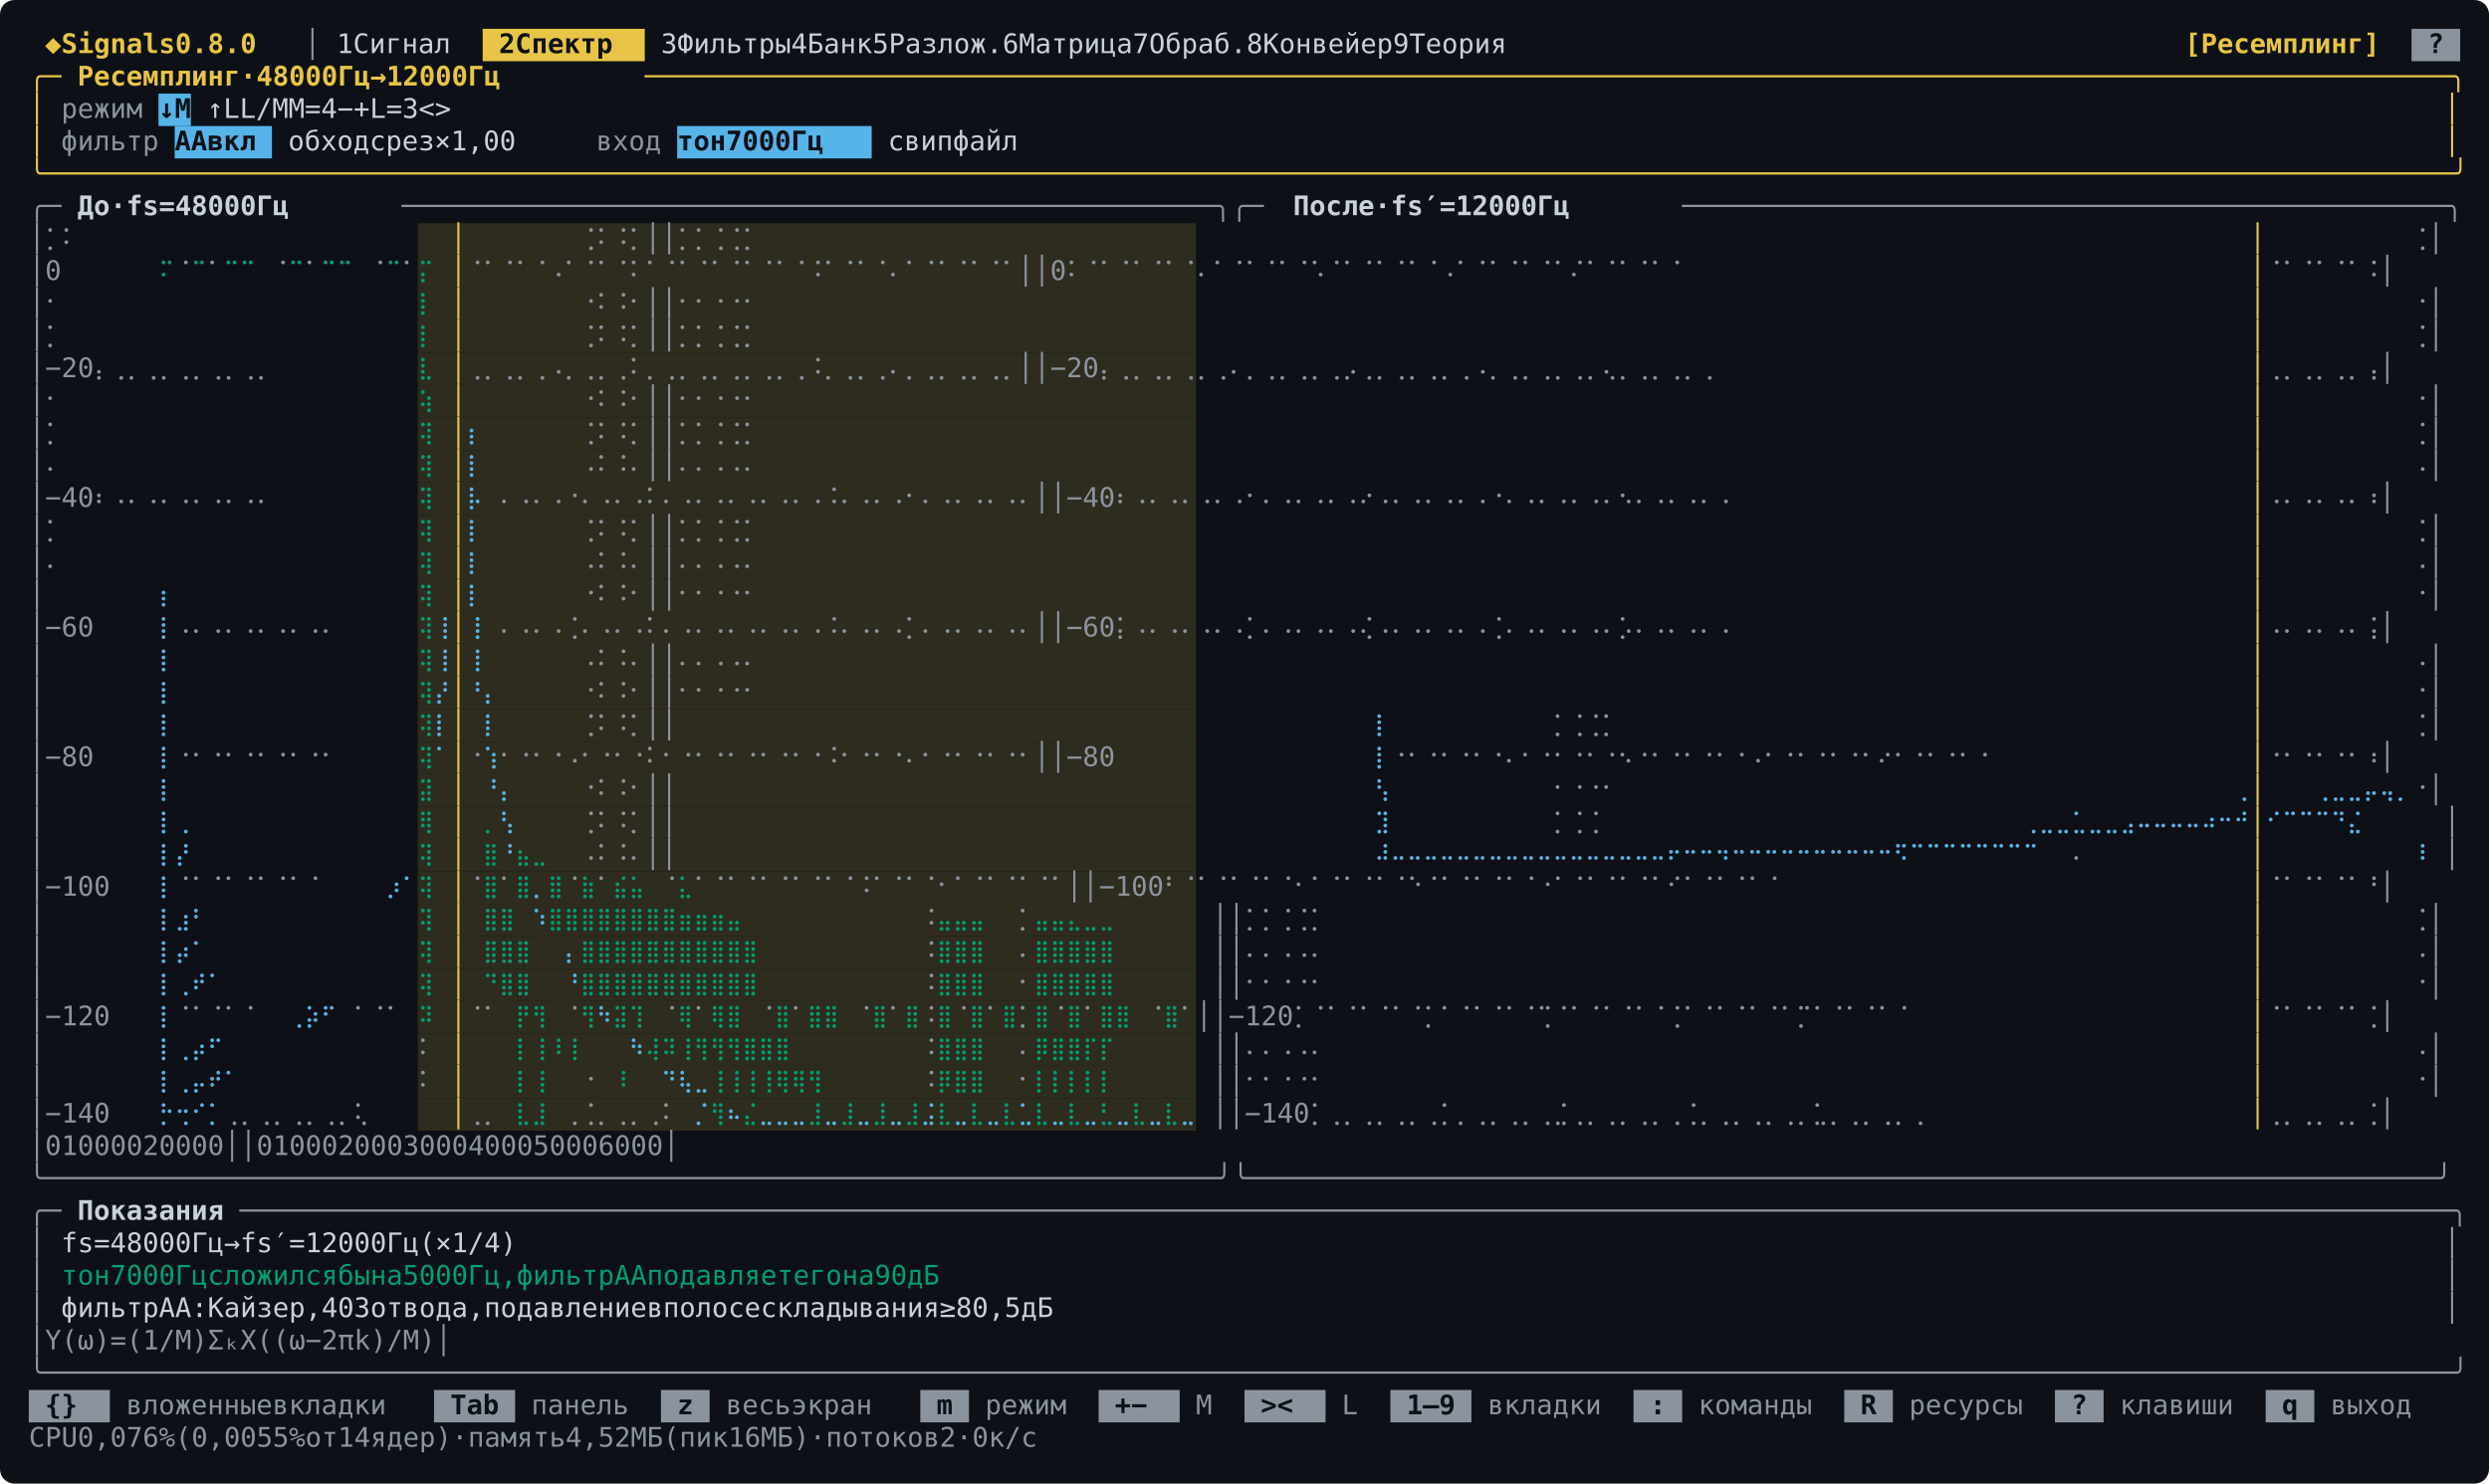
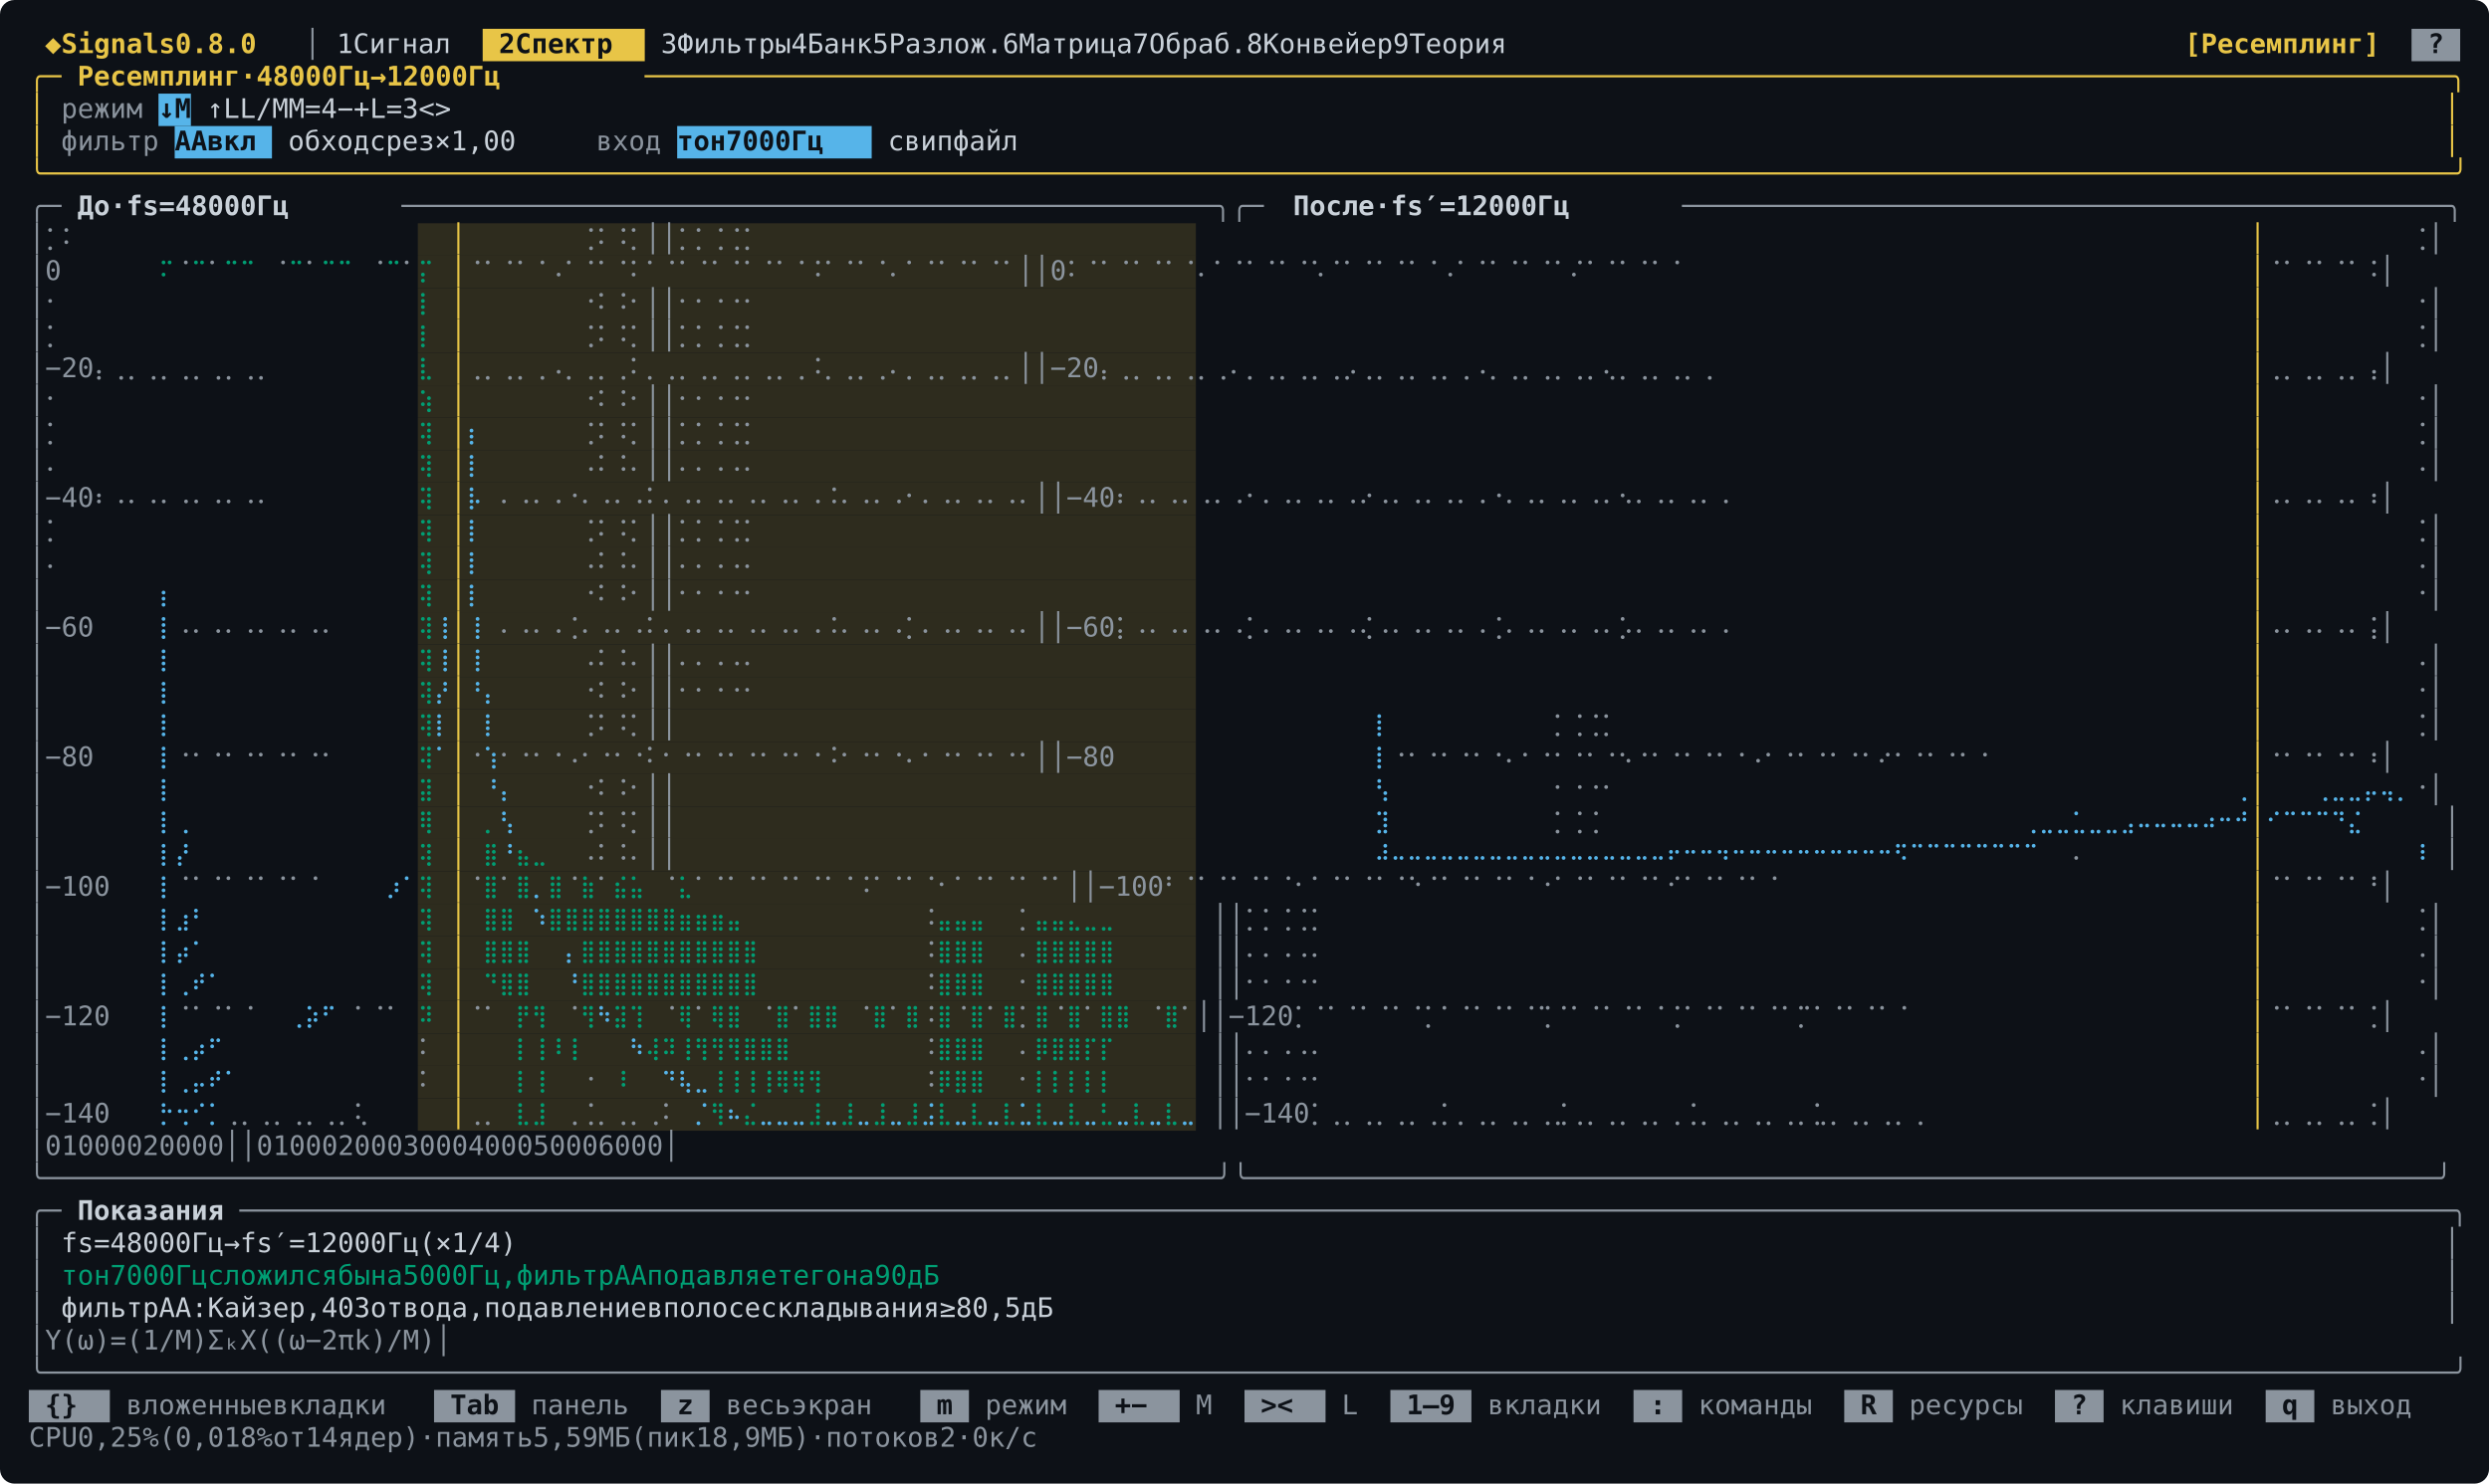
<svg xmlns="http://www.w3.org/2000/svg" width="1382" height="824" viewBox="0 0 1382 824" font-family="ui-monospace, SFMono-Regular, Menlo, Consolas, &quot;DejaVu Sans Mono&quot;, &quot;Liberation Mono&quot;, monospace" font-size="15">
  <rect width="1382" height="824" rx="8" fill="#0d1117" />
  <rect x="268" y="16" width="90" height="18" fill="#e8c547" />
  <rect x="1339" y="16" width="27" height="18" fill="#8b949e" />
  <text x="25 43 52 61 70 79 88 97 115 124 133 142 151" y="29.5" fill="#e8c547" font-weight="bold">◆Signals0.8.0</text>
  <text x="169" y="29.5" fill="#8b949e">│</text>
  <text x="187 205 214 223 232 241 250" y="29.5" fill="#c9d1d9">1Сигнал</text>
  <text x="277 295 304 313 322 331 340" y="29.5" fill="#0d1117" font-weight="bold">2Спектр</text>
  <text x="367 385 394 403 412 421 430 439 466 484 493 502 511 538 556 565 574 583 592 601 610 637 655 664 673 682 691 700 709 736 754 763 772 781 790 799 826 844 853 862 871 880 889 898 907 934 952 961 970 979 988 997" y="29.5" fill="#c9d1d9">3Фильтры4Банк5Разлож.6Матрица7Обраб.8Конвейер9Теория</text>
  <text x="1213 1222 1231 1240 1249 1258 1267 1276 1285 1294 1303 1312" y="29.5" fill="#e8c547" font-weight="bold">[Ресемплинг]</text>
  <text x="1348" y="29.5" fill="#0d1117" font-weight="bold">?</text>
  <text x="16 25" y="47.5" fill="#e8c547">╭─</text>
  <text x="43 52 61 70 79 88 97 106 115 124 142 160 169 187 196 205 223 232 250 268 277 295 304 313 331 340" y="47.5" fill="#e8c547" font-weight="bold">Ресемплинг·48000Гц→12000Гц</text>
  <text x="358 367 376 385 394 403 412 421 430 439 448 457 466 475 484 493 502 511 520 529 538 547 556 565 574 583 592 601 610 619 628 637 646 655 664 673 682 691 700 709 718 727 736 745 754 763 772 781 790 799 808 817 826 835 844 853 862 871 880 889 898 907 916 925 934 943 952 961 970 979 988 997 1006 1015 1024 1033 1042 1051 1060 1069 1078 1087 1096 1105 1114 1123 1132 1141 1150 1159 1168 1177 1186 1195 1204 1213 1222 1231 1240 1249 1258 1267 1276 1285 1294 1303 1312 1321 1330 1339 1348 1357" y="47.5" fill="#e8c547">───────────────────────────────────────────────────────────────────────────────────────────────────────────────╮</text>
  <rect x="88" y="52" width="18" height="18" fill="#56b4e9" />
  <text x="16" y="65.5" fill="#e8c547">│</text>
  <text x="34 43 52 61 70" y="65.5" fill="#8b949e">режим</text>
  <text x="88 97" y="65.5" fill="#0d1117" font-weight="bold">↓M</text>
  <text x="115 124 142 151 160 187 205 223 241 259 286 304 322 340 358" y="65.5" fill="#c9d1d9">↑LL/MM=4−+L=3&lt;&gt;</text>
  <text x="1357" y="65.5" fill="#e8c547">│</text>
  <rect x="97" y="70" width="54" height="18" fill="#56b4e9" />
  <rect x="376" y="70" width="108" height="18" fill="#56b4e9" />
  <text x="16" y="83.5" fill="#e8c547">│</text>
  <text x="34 43 52 61 70 79" y="83.5" fill="#8b949e">фильтр</text>
  <text x="97 106 124 133 142" y="83.5" fill="#0d1117" font-weight="bold">ААвкл</text>
  <text x="160 169 178 187 196 223 232 241 250 268 277 286 295 304" y="83.5" fill="#c9d1d9">обходсрез×1,00</text>
  <text x="331 340 349 358" y="83.5" fill="#8b949e">вход</text>
  <text x="376 385 394 412 430 439 448 466 475" y="83.5" fill="#0d1117" font-weight="bold">тон7000Гц</text>
  <text x="493 502 511 520 538 547 556 565" y="83.5" fill="#c9d1d9">свипфайл</text>
  <text x="1357" y="83.5" fill="#e8c547">│</text>
  <text x="16 25 34 43 52 61 70 79 88 97 106 115 124 133 142 151 160 169 178 187 196 205 214 223 232 241 250 259 268 277 286 295 304 313 322 331 340 349 358 367 376 385 394 403 412 421 430 439 448 457 466 475 484 493 502 511 520 529 538 547 556 565 574 583 592 601 610 619 628 637 646 655 664 673 682 691 700 709 718 727 736 745 754 763 772 781 790 799 808 817 826 835 844 853 862 871 880 889 898 907 916 925 934 943 952 961 970 979 988 997 1006 1015 1024 1033 1042 1051 1060 1069 1078 1087 1096 1105 1114 1123 1132 1141 1150 1159 1168 1177 1186 1195 1204 1213 1222 1231 1240 1249 1258 1267 1276 1285 1294 1303 1312 1321 1330 1339 1348 1357" y="101.5" fill="#e8c547">╰────────────────────────────────────────────────────────────────────────────────────────────────────────────────────────────────────────────────────╯</text>
  <text x="16 25" y="119.5" fill="#8b949e">╭─</text>
  <text x="43 52 70 88 97 115 133 142 160 169 178 196 205" y="119.5" fill="#c9d1d9" font-weight="bold">До·fs=48000Гц</text>
  <text x="223 232 241 250 259 268 277 286 295 304 313 322 331 340 349 358 367 376 385 394 403 412 421 430 439 448 457 466 475 484 493 502 511 520 529 538 547 556 565 574 583 592 601 610 619 628 637 646 655 664 673 691 700" y="119.5" fill="#8b949e">──────────────────────────────────────────────────╮╭─</text>
  <text x="718 727 736 745 754 772 790 799 808 826 844 853 871 880 889 907 916" y="119.5" fill="#c9d1d9" font-weight="bold">После·fs′=12000Гц</text>
  <text x="934 943 952 961 970 979 988 997 1006 1015 1024 1033 1042 1051 1060 1069 1078 1087 1096 1105 1114 1123 1132 1141 1150 1159 1168 1177 1186 1195 1204 1213 1222 1231 1240 1249 1258 1267 1276 1285 1294 1303 1312 1321 1330 1339 1348 1357" y="119.5" fill="#8b949e">───────────────────────────────────────────────╮</text>
  <rect x="232" y="124" width="432" height="18" fill="#2e2c1e" />
  <text x="16 88 232" y="137.5" fill="#8b949e">│⡁⠅</text>
  <text x="250" y="137.5" fill="#e8c547">│</text>
  <text x="322 376 511 565 673 691 763 862 952 1051 1150" y="137.5" fill="#8b949e">⢈⠅⠨⡁││⡁⡁⢈⢈⡁</text>
  <text x="1249" y="137.5" fill="#e8c547">│</text>
  <text x="1339 1357" y="137.5" fill="#8b949e">⢈│</text>
  <rect x="232" y="142" width="432" height="18" fill="#2e2c1e" />
  <text x="16 70" y="155.5" fill="#8b949e">│0</text>
  <text x="88" y="155.5" fill="#009e73">⠍</text>
  <text x="97" y="155.5" fill="#8b949e">⠈</text>
  <text x="106" y="155.5" fill="#009e73">⠉</text>
  <text x="115" y="155.5" fill="#8b949e">⠁</text>
  <text x="124 142" y="155.5" fill="#009e73">⠉⠉</text>
  <text x="151" y="155.5" fill="#8b949e">⠈</text>
  <text x="160" y="155.5" fill="#009e73">⠉</text>
  <text x="169" y="155.5" fill="#8b949e">⠁</text>
  <text x="178 196" y="155.5" fill="#009e73">⠉⠉</text>
  <text x="205" y="155.5" fill="#8b949e">⠈</text>
  <text x="214" y="155.5" fill="#009e73">⠉</text>
  <text x="223" y="155.5" fill="#8b949e">⠁</text>
  <text x="232" y="155.5" fill="#009e73">⡍</text>
  <text x="250" y="155.5" fill="#e8c547">│</text>
  <text x="259 277 286 304 313 322 331 340 358 367 376 385 394 412 421 439 448 466 475 493 502 511 520 529 547 556 565 574 583 601 610 628 637 655 673 691 745 763 772 790 799 817 826 844 853 862 871 880 898 907 925 934 952 961 979 988 1006 1015 1033 1042 1051 1060 1069 1087 1096 1114 1123 1141 1150 1168 1177 1195 1204 1222 1231" y="155.5" fill="#8b949e">⠈⠁⠈⠁⠈⠠⠁⠈⠁⠈⠅⠁⠈⠁⠈⠁⠈⠁⠈⠁⠈⠨⠁⠈⠁⠈⠄⠁⠈⠁⠈⠁⠈⠁││0⠅⠈⠁⠈⠁⠈⠁⠈⠄⠁⠈⠁⠈⠁⠈⠡⠈⠁⠈⠁⠈⠁⠈⠠⠁⠈⠁⠈⠁⠈⠁⠌⠁⠈⠁⠈⠁⠈</text>
  <text x="1249" y="155.5" fill="#e8c547">│</text>
  <text x="1258 1276 1285 1303 1312 1330 1339 1357" y="155.5" fill="#8b949e">⠈⠁⠈⠁⠈⠁⠨│</text>
  <rect x="232" y="160" width="432" height="18" fill="#2e2c1e" />
  <text x="16 88" y="173.5" fill="#8b949e">│⠂</text>
  <text x="232" y="173.5" fill="#009e73">⡇</text>
  <text x="250" y="173.5" fill="#e8c547">│</text>
  <text x="322 376 511 565 673 691 763 862 952 1051 1150" y="173.5" fill="#8b949e">⠐⠅⠨⠂││⠂⠂⠐⠐⠂</text>
  <text x="1249" y="173.5" fill="#e8c547">│</text>
  <text x="1339 1357" y="173.5" fill="#8b949e">⠐│</text>
  <rect x="232" y="178" width="432" height="18" fill="#2e2c1e" />
  <text x="16 88" y="191.5" fill="#8b949e">│⡁</text>
  <text x="232" y="191.5" fill="#009e73">⡇</text>
  <text x="250" y="191.5" fill="#e8c547">│</text>
  <text x="322 376 511 565 673 691 763 862 952 1051 1150" y="191.5" fill="#8b949e">⢈⠅⠨⡁││⡁⡁⢈⢈⡁</text>
  <text x="1249" y="191.5" fill="#e8c547">│</text>
  <text x="1339 1357" y="191.5" fill="#8b949e">⢈│</text>
  <rect x="232" y="196" width="432" height="18" fill="#2e2c1e" />
  <text x="16 52 61 70 88 97 115 124 142 151 169 178 196 205 223" y="209.5" fill="#8b949e">│−20⡄⢀⡀⢀⡀⢀⡀⢀⡀⢀⡀</text>
  <text x="232" y="209.5" fill="#009e73">⣇</text>
  <text x="250" y="209.5" fill="#e8c547">│</text>
  <text x="259 277 286 304 313 322 331 340 358 367 376 385 394 412 421 439 448 466 475 493 502 511 520 529 547 556 565 574 583 601 610 628 637 655 673 691 727 736 745 763 772 790 799 817 826 844 853 862 871 880 898 907 925 934 952 961 979 988 1006 1015 1033 1042 1051 1060 1069 1087 1096 1114 1123 1141 1150 1168 1177 1195 1204 1222 1231" y="209.5" fill="#8b949e">⢀⡀⢀⡀⢀⠠⡀⢀⡀⢀⠅⡀⢀⡀⢀⡀⢀⡀⢀⡀⢀⠨⡀⢀⡀⢀⠄⡀⢀⡀⢀⡀⢀⡀││−20⡄⢀⡀⢀⡀⢀⡀⢀⠄⡀⢀⡀⢀⡀⢀⡠⢀⡀⢀⡀⢀⡀⢀⠠⡀⢀⡀⢀⡀⢀⡀⢄⡀⢀⡀⢀⡀⢀</text>
  <text x="1249" y="209.5" fill="#e8c547">│</text>
  <text x="1258 1276 1285 1303 1312 1330 1339 1357" y="209.5" fill="#8b949e">⢀⡀⢀⡀⢀⡀⢠│</text>
  <rect x="232" y="214" width="432" height="18" fill="#2e2c1e" />
  <text x="16 88" y="227.5" fill="#8b949e">│⠂</text>
  <text x="232" y="227.5" fill="#009e73">⢵</text>
  <text x="250" y="227.5" fill="#e8c547">│</text>
  <text x="322 376 511 565 673 691 763 862 952 1051 1150" y="227.5" fill="#8b949e">⠐⠅⠨⠂││⠂⠂⠐⠐⠂</text>
  <text x="1249" y="227.5" fill="#e8c547">│</text>
  <text x="1339 1357" y="227.5" fill="#8b949e">⠐│</text>
  <rect x="232" y="232" width="432" height="18" fill="#2e2c1e" />
  <text x="16 88" y="245.5" fill="#8b949e">│⡁</text>
  <text x="232" y="245.5" fill="#009e73">⢽</text>
  <text x="250" y="245.5" fill="#e8c547">│</text>
  <text x="259" y="245.5" fill="#56b4e9">⡆</text>
  <text x="322 376 511 565 673 691 763 862 952 1051 1150" y="245.5" fill="#8b949e">⢈⠅⠨⡁││⡁⡁⢈⢈⡁</text>
  <text x="1249" y="245.5" fill="#e8c547">│</text>
  <text x="1339 1357" y="245.5" fill="#8b949e">⢈│</text>
  <rect x="232" y="250" width="432" height="18" fill="#2e2c1e" />
  <text x="16 88" y="263.5" fill="#8b949e">│⠄</text>
  <text x="232" y="263.5" fill="#009e73">⢽</text>
  <text x="250" y="263.5" fill="#e8c547">│</text>
  <text x="259" y="263.5" fill="#56b4e9">⡇</text>
  <text x="322 376 511 565 673 691 763 862 952 1051 1150" y="263.5" fill="#8b949e">⠠⠅⠨⠄││⠄⠄⠠⠠⠄</text>
  <text x="1249" y="263.5" fill="#e8c547">│</text>
  <text x="1339 1357" y="263.5" fill="#8b949e">⠠│</text>
  <rect x="232" y="268" width="432" height="18" fill="#2e2c1e" />
  <text x="16 52 61 70 88 97 115 124 142 151 169 178 196 205 223" y="281.5" fill="#8b949e">│−40⠆⠠⠄⠠⠄⠠⠄⠠⠄⠠⠄</text>
  <text x="232" y="281.5" fill="#009e73">⢽</text>
  <text x="250" y="281.5" fill="#e8c547">│</text>
  <text x="259" y="281.5" fill="#56b4e9">⡧</text>
  <text x="277 286 304 313 322 331 340 358 367 376 385 394 412 421 439 448 466 475 493 502 511 520 529 547 556 565 574 583 601 610 628 637 655 673 691 727 736 745 763 772 790 799 817 826 844 853 862 871 880 898 907 925 934 952 961 979 988 1006 1015 1033 1042 1051 1060 1069 1087 1096 1114 1123 1141 1150 1168 1177 1195 1204 1222 1231" y="281.5" fill="#8b949e">⠄⠠⠄⠠⠐⠄⠠⠄⠠⠅⠄⠠⠄⠠⠄⠠⠄⠠⠄⠠⠨⠄⠠⠄⠠⠂⠄⠠⠄⠠⠄⠠⠄││−40⠆⠠⠄⠠⠄⠠⠄⠠⠂⠄⠠⠄⠠⠄⠠⠔⠠⠄⠠⠄⠠⠄⠠⠐⠄⠠⠄⠠⠄⠠⠄⠢⠄⠠⠄⠠⠄⠠</text>
  <text x="1249" y="281.5" fill="#e8c547">│</text>
  <text x="1258 1276 1285 1303 1312 1330 1339 1357" y="281.5" fill="#8b949e">⠠⠄⠠⠄⠠⠄⠰│</text>
  <rect x="232" y="286" width="432" height="18" fill="#2e2c1e" />
  <text x="16 88" y="299.5" fill="#8b949e">│⡁</text>
  <text x="232" y="299.5" fill="#009e73">⢽</text>
  <text x="250" y="299.5" fill="#e8c547">│</text>
  <text x="259" y="299.5" fill="#56b4e9">⡇</text>
  <text x="322 376 511 565 673 691 763 862 952 1051 1150" y="299.5" fill="#8b949e">⢈⠅⠨⡁││⡁⡁⢈⢈⡁</text>
  <text x="1249" y="299.5" fill="#e8c547">│</text>
  <text x="1339 1357" y="299.5" fill="#8b949e">⢈│</text>
  <rect x="232" y="304" width="432" height="18" fill="#2e2c1e" />
  <text x="16 88" y="317.5" fill="#8b949e">│⠄</text>
  <text x="232" y="317.5" fill="#009e73">⢽</text>
  <text x="250" y="317.5" fill="#e8c547">│</text>
  <text x="259" y="317.5" fill="#56b4e9">⡇</text>
  <text x="322 376 511 565 673 691 763 862 952 1051 1150" y="317.5" fill="#8b949e">⠠⠅⠨⠄││⠄⠄⠠⠠⠄</text>
  <text x="1249" y="317.5" fill="#e8c547">│</text>
  <text x="1339 1357" y="317.5" fill="#8b949e">⠠│</text>
  <rect x="232" y="322" width="432" height="18" fill="#2e2c1e" />
  <text x="16" y="335.5" fill="#8b949e">│</text>
  <text x="88" y="335.5" fill="#56b4e9">⡆</text>
  <text x="232" y="335.5" fill="#009e73">⢽</text>
  <text x="250" y="335.5" fill="#e8c547">│</text>
  <text x="259" y="335.5" fill="#56b4e9">⡇</text>
  <text x="322 376 511 565 673 691 763 862 952 1051 1150" y="335.5" fill="#8b949e">⠐⠅⠨⠂││⠂⠂⠐⠐⠂</text>
  <text x="1249" y="335.5" fill="#e8c547">│</text>
  <text x="1339 1357" y="335.5" fill="#8b949e">⠐│</text>
  <rect x="232" y="340" width="432" height="18" fill="#2e2c1e" />
  <text x="16 52 61 70" y="353.5" fill="#8b949e">│−60</text>
  <text x="88" y="353.5" fill="#56b4e9">⡇</text>
  <text x="97 115 124 142 151 169 178 196 205 223" y="353.5" fill="#8b949e">⠠⠄⠠⠄⠠⠄⠠⠄⠠⠄</text>
  <text x="232" y="353.5" fill="#009e73">⢽</text>
  <text x="241" y="353.5" fill="#56b4e9">⢸</text>
  <text x="250" y="353.5" fill="#e8c547">│</text>
  <text x="259" y="353.5" fill="#56b4e9">⢸</text>
  <text x="277 286 304 313 322 331 340 358 367 376 385 394 412 421 439 448 466 475 493 502 511 520 529 547 556 565 574 583 601 610 628 637 655 673 691 727 736 745 763 772 790 799 817 826 844 853 862 871 880 898 907 925 934 952 961 979 988 1006 1015 1033 1042 1051 1060 1069 1087 1096 1114 1123 1141 1150 1168 1177 1195 1204 1222 1231" y="353.5" fill="#8b949e">⠄⠠⠄⠠⢈⠄⠠⠄⠠⠅⠄⠠⠄⠠⠄⠠⠄⠠⠄⠠⠨⠄⠠⠄⠠⡁⠄⠠⠄⠠⠄⠠⠄││−60⡅⠠⠄⠠⠄⠠⠄⠠⡁⠄⠠⠄⠠⠄⠠⢌⠠⠄⠠⠄⠠⠄⠠⢈⠄⠠⠄⠠⠄⠠⠄⡡⠄⠠⠄⠠⠄⠠</text>
  <text x="1249" y="353.5" fill="#e8c547">│</text>
  <text x="1258 1276 1285 1303 1312 1330 1339 1357" y="353.5" fill="#8b949e">⠠⠄⠠⠄⠠⠄⢨│</text>
  <rect x="232" y="358" width="432" height="18" fill="#2e2c1e" />
  <text x="16" y="371.5" fill="#8b949e">│</text>
  <text x="88" y="371.5" fill="#56b4e9">⡇</text>
  <text x="232" y="371.5" fill="#009e73">⢽</text>
  <text x="241" y="371.5" fill="#56b4e9">⢸</text>
  <text x="250" y="371.5" fill="#e8c547">│</text>
  <text x="259" y="371.5" fill="#56b4e9">⢸</text>
  <text x="322 376 511 565 673 691 763 862 952 1051 1150" y="371.5" fill="#8b949e">⠠⠅⠨⠄││⠄⠄⠠⠠⠄</text>
  <text x="1249" y="371.5" fill="#e8c547">│</text>
  <text x="1339 1357" y="371.5" fill="#8b949e">⠠│</text>
  <rect x="232" y="376" width="432" height="18" fill="#2e2c1e" />
  <text x="16" y="389.5" fill="#8b949e">│</text>
  <text x="88" y="389.5" fill="#56b4e9">⡇</text>
  <text x="232" y="389.5" fill="#009e73">⢽</text>
  <text x="241" y="389.5" fill="#56b4e9">⡜</text>
  <text x="250" y="389.5" fill="#e8c547">│</text>
  <text x="259 268" y="389.5" fill="#56b4e9">⠘⡄</text>
  <text x="322 376 511 565 673 691 763 862 952 1051 1150" y="389.5" fill="#8b949e">⠐⠅⠨⠂││⠂⠂⠐⠐⠂</text>
  <text x="1249" y="389.5" fill="#e8c547">│</text>
  <text x="1339 1357" y="389.5" fill="#8b949e">⠐│</text>
  <rect x="232" y="394" width="432" height="18" fill="#2e2c1e" />
  <text x="16" y="407.5" fill="#8b949e">│</text>
  <text x="88" y="407.5" fill="#56b4e9">⡇</text>
  <text x="232" y="407.5" fill="#009e73">⢽</text>
  <text x="241" y="407.5" fill="#56b4e9">⡇</text>
  <text x="250" y="407.5" fill="#e8c547">│</text>
  <text x="268" y="407.5" fill="#56b4e9">⡇</text>
  <text x="322 376 511 565 673 691" y="407.5" fill="#8b949e">⢈⠅⠨⡁││</text>
  <text x="763" y="407.5" fill="#56b4e9">⡇</text>
  <text x="862 952 1051 1150" y="407.5" fill="#8b949e">⡁⢈⢈⡁</text>
  <text x="1249" y="407.5" fill="#e8c547">│</text>
  <text x="1339 1357" y="407.5" fill="#8b949e">⢈│</text>
  <rect x="232" y="412" width="432" height="18" fill="#2e2c1e" />
  <text x="16 52 61 70" y="425.5" fill="#8b949e">│−80</text>
  <text x="88" y="425.5" fill="#56b4e9">⡇</text>
  <text x="97 115 124 142 151 169 178 196 205 223" y="425.5" fill="#8b949e">⠐⠂⠐⠂⠐⠂⠐⠂⠐⠂</text>
  <text x="232" y="425.5" fill="#009e73">⢽</text>
  <text x="241" y="425.5" fill="#56b4e9">⠁</text>
  <text x="250" y="425.5" fill="#e8c547">│</text>
  <text x="259" y="425.5" fill="#8b949e">⠐</text>
  <text x="268" y="425.5" fill="#56b4e9">⢱</text>
  <text x="277 286 304 313 322 331 340 358 367 376 385 394 412 421 439 448 466 475 493 502 511 520 529 547 556 565 574 583 601 610 628 637 655 673 691 727 736 745" y="425.5" fill="#8b949e">⠂⠐⠂⠐⠠⠂⠐⠂⠐⠅⠂⠐⠂⠐⠂⠐⠂⠐⠂⠐⠨⠂⠐⠂⠐⠄⠂⠐⠂⠐⠂⠐⠂││−80</text>
  <text x="763" y="425.5" fill="#56b4e9">⡇</text>
  <text x="772 790 799 817 826 844 853 862 871 880 898 907 925 934 952 961 979 988 1006 1015 1033 1042 1051 1060 1069 1087 1096 1114 1123 1141 1150 1168 1177 1195 1204 1222 1231" y="425.5" fill="#8b949e">⠐⠂⠐⠂⠐⠂⠐⠄⠂⠐⠂⠐⠂⠐⠢⠐⠂⠐⠂⠐⠂⠐⠠⠂⠐⠂⠐⠂⠐⠂⠔⠂⠐⠂⠐⠂⠐</text>
  <text x="1249" y="425.5" fill="#e8c547">│</text>
  <text x="1258 1276 1285 1303 1312 1330 1339 1357" y="425.5" fill="#8b949e">⠐⠂⠐⠂⠐⠂⠰│</text>
  <rect x="232" y="430" width="432" height="18" fill="#2e2c1e" />
  <text x="16" y="443.5" fill="#8b949e">│</text>
  <text x="88" y="443.5" fill="#56b4e9">⡇</text>
  <text x="232" y="443.5" fill="#009e73">⣽</text>
  <text x="250" y="443.5" fill="#e8c547">│</text>
  <text x="268 277" y="443.5" fill="#56b4e9">⠘⡄</text>
  <text x="322 376 511 565 673 691" y="443.5" fill="#8b949e">⠐⠅⠨⠂││</text>
  <text x="763" y="443.5" fill="#56b4e9">⢣</text>
  <text x="862 952 1051 1150" y="443.5" fill="#8b949e">⠂⠐⠐⠂</text>
  <text x="1240" y="443.5" fill="#56b4e9">⢀</text>
  <text x="1249" y="443.5" fill="#e8c547">│</text>
  <text x="1285 1294 1303 1312 1321 1330" y="443.5" fill="#56b4e9">⢀⣀⣀⡤⢤⡀</text>
  <text x="1339 1357" y="443.5" fill="#8b949e">⠐│</text>
  <rect x="232" y="448" width="432" height="18" fill="#2e2c1e" />
  <text x="16" y="461.5" fill="#8b949e">│</text>
  <text x="88 223" y="461.5" fill="#56b4e9">⡇⢀</text>
  <text x="232" y="461.5" fill="#009e73">⢿</text>
  <text x="250" y="461.5" fill="#e8c547">│</text>
  <text x="268" y="461.5" fill="#009e73">⡀</text>
  <text x="277" y="461.5" fill="#56b4e9">⢣</text>
  <text x="322 376 511 565 673 691" y="461.5" fill="#8b949e">⢈⠅⠨⡁││</text>
  <text x="763" y="461.5" fill="#56b4e9">⣹</text>
  <text x="862 952 1051" y="461.5" fill="#8b949e">⡁⢈⢈</text>
  <text x="1123 1132 1141 1150 1159 1168 1177 1186 1195 1204 1213 1222 1231 1240" y="461.5" fill="#56b4e9">⢀⣀⣀⣁⣀⣀⣠⠤⠤⠤⠤⠴⠒⠚</text>
  <text x="1249" y="461.5" fill="#e8c547">│</text>
  <text x="1258 1267 1276 1285 1330 1339" y="461.5" fill="#56b4e9">⠊⠉⠉⠉⠙⣌</text>
  <text x="1357" y="461.5" fill="#8b949e">│</text>
  <rect x="232" y="466" width="432" height="18" fill="#2e2c1e" />
  <text x="16" y="479.5" fill="#8b949e">│</text>
  <text x="88 223" y="479.5" fill="#56b4e9">⡇⡜</text>
  <text x="232" y="479.5" fill="#009e73">⢽</text>
  <text x="250" y="479.5" fill="#e8c547">│</text>
  <text x="268" y="479.5" fill="#009e73">⣿</text>
  <text x="277" y="479.5" fill="#56b4e9">⠘</text>
  <text x="286 304" y="479.5" fill="#009e73">⣦⣀</text>
  <text x="322 376 511 565 673 691" y="479.5" fill="#8b949e">⠠⠅⠨⠄││</text>
  <text x="763 772 781 790 799 808 817 826 835 844 853 862 871 880 889 898 907 916 925 934 943 952 961 970 979 988 997 1006 1015 1024 1033 1042 1051 1060 1069 1078 1087 1096 1105 1114 1123" y="479.5" fill="#56b4e9">⠼⠤⠤⠤⠤⠤⠤⠤⠤⠤⠤⠤⠤⠤⠤⠤⠤⠤⠖⠒⠒⠲⠒⠒⠒⠒⠒⠒⠒⠒⠒⠒⠫⠉⠉⠉⠉⠉⠉⠉⠉</text>
  <text x="1150" y="479.5" fill="#8b949e">⠄</text>
  <text x="1249" y="479.5" fill="#e8c547">│</text>
  <text x="1339" y="479.5" fill="#56b4e9">⠸</text>
  <text x="1357" y="479.5" fill="#8b949e">│</text>
  <rect x="232" y="484" width="432" height="18" fill="#2e2c1e" />
  <text x="16 43 52 61 70" y="497.5" fill="#8b949e">│−100</text>
  <text x="88" y="497.5" fill="#56b4e9">⡇</text>
  <text x="97 115 124 142 151 169 178 196 205" y="497.5" fill="#8b949e">⠈⠁⠈⠁⠈⠁⠈⠁⠈</text>
  <text x="214 223" y="497.5" fill="#56b4e9">⡰⠁</text>
  <text x="232" y="497.5" fill="#009e73">⢽</text>
  <text x="250" y="497.5" fill="#e8c547">│</text>
  <text x="259" y="497.5" fill="#8b949e">⠈</text>
  <text x="268" y="497.5" fill="#009e73">⣿</text>
  <text x="277" y="497.5" fill="#8b949e">⠁</text>
  <text x="286" y="497.5" fill="#009e73">⣿</text>
  <text x="295" y="497.5" fill="#56b4e9">⡀</text>
  <text x="304" y="497.5" fill="#009e73">⣿</text>
  <text x="313" y="497.5" fill="#8b949e">⠈</text>
  <text x="322" y="497.5" fill="#009e73">⣷</text>
  <text x="331" y="497.5" fill="#8b949e">⠁</text>
  <text x="340 358" y="497.5" fill="#009e73">⣮⣥</text>
  <text x="367" y="497.5" fill="#8b949e">⠈</text>
  <text x="376" y="497.5" fill="#009e73">⣅</text>
  <text x="385 394 412 421 439 448 466 475 493 502 511 520 529 547 556 565 574 583 601 610 628 637 655 673 691 718 727 736 745 763 772 790 799 817 826 844 853 862 871 880 898 907 925 934 952 961 979 988 1006 1015 1033 1042 1051 1060 1069 1087 1096 1114 1123 1141 1150 1168 1177 1195 1204 1222 1231" y="497.5" fill="#8b949e">⠁⠈⠁⠈⠁⠈⠁⠈⠁⠈⠨⠁⠈⠁⠈⠂⠁⠈⠁⠈⠁⠈⠁││−100⠃⠈⠁⠈⠁⠈⠁⠈⠂⠁⠈⠁⠈⠁⠈⠑⠈⠁⠈⠁⠈⠁⠈⠐⠁⠈⠁⠈⠁⠈⠁⠊⠁⠈⠁⠈⠁⠈</text>
  <text x="1249" y="497.5" fill="#e8c547">│</text>
  <text x="1258 1276 1285 1303 1312 1330 1339 1357" y="497.5" fill="#8b949e">⠈⠁⠈⠁⠈⠁⠘│</text>
  <rect x="232" y="502" width="432" height="18" fill="#2e2c1e" />
  <text x="16" y="515.5" fill="#8b949e">│</text>
  <text x="88 205 214" y="515.5" fill="#56b4e9">⡇⣰⠃</text>
  <text x="232" y="515.5" fill="#009e73">⢽</text>
  <text x="250" y="515.5" fill="#e8c547">│</text>
  <text x="268 286" y="515.5" fill="#009e73">⣿⣿</text>
  <text x="295" y="515.5" fill="#56b4e9">⠱</text>
  <text x="304 322 340 358 376 394 412 430 448 466 484 502" y="515.5" fill="#009e73">⣿⣿⣿⣿⣿⣿⣿⣿⣶⣶⣶⣤</text>
  <text x="511" y="515.5" fill="#8b949e">⠨</text>
  <text x="520 538 556" y="515.5" fill="#009e73">⣤⣤⣤</text>
  <text x="565" y="515.5" fill="#8b949e">⡁</text>
  <text x="574 592 610 628 646" y="515.5" fill="#009e73">⣤⣤⣄⣀⣀</text>
  <text x="673 691 763 862 952 1051 1150" y="515.5" fill="#8b949e">││⡁⡁⢈⢈⡁</text>
  <text x="1249" y="515.5" fill="#e8c547">│</text>
  <text x="1339 1357" y="515.5" fill="#8b949e">⢈│</text>
  <rect x="232" y="520" width="432" height="18" fill="#2e2c1e" />
  <text x="16" y="533.5" fill="#8b949e">│</text>
  <text x="88 196 205" y="533.5" fill="#56b4e9">⡇⡴⠁</text>
  <text x="232" y="533.5" fill="#009e73">⢽</text>
  <text x="250" y="533.5" fill="#e8c547">│</text>
  <text x="268 286 304" y="533.5" fill="#009e73">⣿⣿⣿</text>
  <text x="313" y="533.5" fill="#56b4e9">⡄</text>
  <text x="322 340 358 376 394 412 430 448 466 484 502" y="533.5" fill="#009e73">⣿⣿⣿⣿⣿⣿⣿⣿⣿⣿⣿</text>
  <text x="511" y="533.5" fill="#8b949e">⠨</text>
  <text x="520 538 556" y="533.5" fill="#009e73">⣿⣿⣿</text>
  <text x="565" y="533.5" fill="#8b949e">⠄</text>
  <text x="574 592 610 628 646" y="533.5" fill="#009e73">⣿⣿⣿⣿⣿</text>
  <text x="673 691 763 862 952 1051 1150" y="533.5" fill="#8b949e">││⠄⠄⠠⠠⠄</text>
  <text x="1249" y="533.5" fill="#e8c547">│</text>
  <text x="1339 1357" y="533.5" fill="#8b949e">⠠│</text>
  <rect x="232" y="538" width="432" height="18" fill="#2e2c1e" />
  <text x="16" y="551.5" fill="#8b949e">│</text>
  <text x="88 178 187 196" y="551.5" fill="#56b4e9">⡇⢀⠞⠁</text>
  <text x="232" y="551.5" fill="#009e73">⢽</text>
  <text x="250" y="551.5" fill="#e8c547">│</text>
  <text x="268 286 304" y="551.5" fill="#009e73">⠙⣿⣿</text>
  <text x="313" y="551.5" fill="#56b4e9">⠘</text>
  <text x="322 340 358 376 394 412 430 448 466 484 502" y="551.5" fill="#009e73">⣿⣿⣿⣿⣿⣿⣿⣿⣿⣿⣿</text>
  <text x="511" y="551.5" fill="#8b949e">⠨</text>
  <text x="520 538 556" y="551.5" fill="#009e73">⣿⣿⣿</text>
  <text x="565" y="551.5" fill="#8b949e">⠂</text>
  <text x="574 592 610 628 646" y="551.5" fill="#009e73">⣿⣿⣿⣿⣿</text>
  <text x="673 691 763 862 952 1051 1150" y="551.5" fill="#8b949e">││⠂⠂⠐⠐⠂</text>
  <text x="1249" y="551.5" fill="#e8c547">│</text>
  <text x="1339 1357" y="551.5" fill="#8b949e">⠐│</text>
  <rect x="232" y="556" width="432" height="18" fill="#2e2c1e" />
  <text x="16 43 52 61 70" y="569.5" fill="#8b949e">│−120</text>
  <text x="88" y="569.5" fill="#56b4e9">⡇</text>
  <text x="97 115 124 142 151" y="569.5" fill="#8b949e">⠈⠁⠈⠁⠈</text>
  <text x="160 169 178" y="569.5" fill="#56b4e9">⢀⡵⠋</text>
  <text x="196 205 223" y="569.5" fill="#8b949e">⠁⠈⠁</text>
  <text x="232" y="569.5" fill="#009e73">⠽</text>
  <text x="250" y="569.5" fill="#e8c547">│</text>
  <text x="259 277" y="569.5" fill="#8b949e">⠈⠁</text>
  <text x="286 304" y="569.5" fill="#009e73">⡟⢻</text>
  <text x="313" y="569.5" fill="#8b949e">⠈</text>
  <text x="322" y="569.5" fill="#009e73">⢻</text>
  <text x="331" y="569.5" fill="#56b4e9">⠳</text>
  <text x="340 358" y="569.5" fill="#009e73">⣽⢹</text>
  <text x="367" y="569.5" fill="#8b949e">⠈</text>
  <text x="376" y="569.5" fill="#009e73">⢿</text>
  <text x="385" y="569.5" fill="#8b949e">⠁</text>
  <text x="394 412" y="569.5" fill="#009e73">⢿⣿</text>
  <text x="421" y="569.5" fill="#8b949e">⠈</text>
  <text x="430" y="569.5" fill="#009e73">⣿</text>
  <text x="439" y="569.5" fill="#8b949e">⠁</text>
  <text x="448 466" y="569.5" fill="#009e73">⣿⣿</text>
  <text x="475" y="569.5" fill="#8b949e">⠈</text>
  <text x="484" y="569.5" fill="#009e73">⣿</text>
  <text x="493" y="569.5" fill="#8b949e">⠁</text>
  <text x="502" y="569.5" fill="#009e73">⣿</text>
  <text x="511" y="569.5" fill="#8b949e">⠨</text>
  <text x="520" y="569.5" fill="#009e73">⣿</text>
  <text x="529" y="569.5" fill="#8b949e">⠈</text>
  <text x="538" y="569.5" fill="#009e73">⣿</text>
  <text x="547" y="569.5" fill="#8b949e">⠁</text>
  <text x="556" y="569.5" fill="#009e73">⣿</text>
  <text x="565" y="569.5" fill="#8b949e">⡁</text>
  <text x="574" y="569.5" fill="#009e73">⣿</text>
  <text x="583" y="569.5" fill="#8b949e">⠈</text>
  <text x="592" y="569.5" fill="#009e73">⣿</text>
  <text x="601" y="569.5" fill="#8b949e">⠁</text>
  <text x="610 628" y="569.5" fill="#009e73">⣿⣿</text>
  <text x="637" y="569.5" fill="#8b949e">⠈</text>
  <text x="646" y="569.5" fill="#009e73">⣿</text>
  <text x="655 673 691 718 727 736 745 763 772 790 799 817 826 844 853 862 871 880 898 907 925 934 952 961 979 988 1006 1015 1033 1042 1051 1060 1069 1087 1096 1114 1123 1141 1150 1168 1177 1195 1204 1222 1231" y="569.5" fill="#8b949e">⠁││−120⡁⠈⠁⠈⠁⠈⠁⠈⡁⠁⠈⠁⠈⠁⠈⢉⠈⠁⠈⠁⠈⠁⠈⢈⠁⠈⠁⠈⠁⠈⠁⡉⠁⠈⠁⠈⠁⠈</text>
  <text x="1249" y="569.5" fill="#e8c547">│</text>
  <text x="1258 1276 1285 1303 1312 1330 1339 1357" y="569.5" fill="#8b949e">⠈⠁⠈⠁⠈⠁⢈│</text>
  <rect x="232" y="574" width="432" height="18" fill="#2e2c1e" />
  <text x="16" y="587.5" fill="#8b949e">│</text>
  <text x="88 142 151 160" y="587.5" fill="#56b4e9">⡇⢀⡴⠋</text>
  <text x="232" y="587.5" fill="#8b949e">⠅</text>
  <text x="250" y="587.5" fill="#e8c547">│</text>
  <text x="286 304 322 340" y="587.5" fill="#009e73">⡇⢸⠸⢸</text>
  <text x="349" y="587.5" fill="#56b4e9">⠳</text>
  <text x="358 376 394 412 430 448 466 484 502" y="587.5" fill="#009e73">⢼⠽⢸⢻⢻⢻⣿⣿⣿</text>
  <text x="511" y="587.5" fill="#8b949e">⠨</text>
  <text x="520 538 556" y="587.5" fill="#009e73">⣿⣿⣿</text>
  <text x="565" y="587.5" fill="#8b949e">⠄</text>
  <text x="574 592 610 628 646" y="587.5" fill="#009e73">⡿⣿⣿⡏⡏</text>
  <text x="673 691 763 862 952 1051 1150" y="587.5" fill="#8b949e">││⠄⠄⠠⠠⠄</text>
  <text x="1249" y="587.5" fill="#e8c547">│</text>
  <text x="1339 1357" y="587.5" fill="#8b949e">⠠│</text>
  <rect x="232" y="592" width="432" height="18" fill="#2e2c1e" />
  <text x="16" y="605.5" fill="#8b949e">│</text>
  <text x="88 115 124 133 142" y="605.5" fill="#56b4e9">⡇⢀⡤⠞⠁</text>
  <text x="232" y="605.5" fill="#8b949e">⠅</text>
  <text x="250" y="605.5" fill="#e8c547">│</text>
  <text x="286 304" y="605.5" fill="#009e73">⡇⢸</text>
  <text x="322" y="605.5" fill="#8b949e">⠐</text>
  <text x="340" y="605.5" fill="#009e73">⠸</text>
  <text x="367 376 385" y="605.5" fill="#56b4e9">⠙⢧⣀</text>
  <text x="394 412 430 448 466 484 502" y="605.5" fill="#009e73">⢸⢸⢸⢸⢿⢿⢻</text>
  <text x="511" y="605.5" fill="#8b949e">⠨</text>
  <text x="520 538 556" y="605.5" fill="#009e73">⡿⣿⣿</text>
  <text x="565" y="605.5" fill="#8b949e">⠂</text>
  <text x="574 592 610 628 646" y="605.5" fill="#009e73">⡇⡇⡇⡇⡇</text>
  <text x="673 691 763 862 952 1051 1150" y="605.5" fill="#8b949e">││⠂⠂⠐⠐⠂</text>
  <text x="1249" y="605.5" fill="#e8c547">│</text>
  <text x="1339 1357" y="605.5" fill="#8b949e">⠐│</text>
  <rect x="232" y="610" width="432" height="18" fill="#2e2c1e" />
  <text x="16 43 52 61 70" y="623.5" fill="#8b949e">│−140</text>
  <text x="88 97 106 115" y="623.5" fill="#56b4e9">⡓⢒⠊⡁</text>
  <text x="124 142 151 169 178 196 205 223 232" y="623.5" fill="#8b949e">⢀⡀⢀⡀⢀⡀⢀⡀⢅</text>
  <text x="250" y="623.5" fill="#e8c547">│</text>
  <text x="259 277" y="623.5" fill="#8b949e">⢀⡀</text>
  <text x="286 304" y="623.5" fill="#009e73">⣇⣸</text>
  <text x="313 322 331 340 358 367 376" y="623.5" fill="#8b949e">⢀⢈⡀⢀⡀⢀⠅</text>
  <text x="385" y="623.5" fill="#56b4e9">⡈</text>
  <text x="394" y="623.5" fill="#009e73">⢻</text>
  <text x="403" y="623.5" fill="#56b4e9">⠦</text>
  <text x="412" y="623.5" fill="#009e73">⣌</text>
  <text x="421 430 439" y="623.5" fill="#56b4e9">⣀⣀⣀</text>
  <text x="448" y="623.5" fill="#009e73">⣸</text>
  <text x="457" y="623.5" fill="#56b4e9">⣀</text>
  <text x="466" y="623.5" fill="#009e73">⣸</text>
  <text x="475" y="623.5" fill="#56b4e9">⣀</text>
  <text x="484" y="623.5" fill="#009e73">⣸</text>
  <text x="493" y="623.5" fill="#56b4e9">⣀</text>
  <text x="502" y="623.5" fill="#009e73">⣸</text>
  <text x="511" y="623.5" fill="#56b4e9">⣨</text>
  <text x="520" y="623.5" fill="#009e73">⣇</text>
  <text x="529" y="623.5" fill="#56b4e9">⣀</text>
  <text x="538" y="623.5" fill="#009e73">⣇</text>
  <text x="547" y="623.5" fill="#56b4e9">⣀</text>
  <text x="556" y="623.5" fill="#009e73">⣇</text>
  <text x="565" y="623.5" fill="#56b4e9">⣁</text>
  <text x="574" y="623.5" fill="#009e73">⣇</text>
  <text x="583" y="623.5" fill="#56b4e9">⣀</text>
  <text x="592" y="623.5" fill="#009e73">⣇</text>
  <text x="601" y="623.5" fill="#56b4e9">⣀</text>
  <text x="610" y="623.5" fill="#009e73">⣃</text>
  <text x="619" y="623.5" fill="#56b4e9">⣀</text>
  <text x="628" y="623.5" fill="#009e73">⣇</text>
  <text x="637" y="623.5" fill="#56b4e9">⣀</text>
  <text x="646" y="623.5" fill="#009e73">⣇</text>
  <text x="655" y="623.5" fill="#56b4e9">⣀</text>
  <text x="673 691 718 727 736 745 763 772 790 799 817 826 844 853 862 871 880 898 907 925 934 952 961 979 988 1006 1015 1033 1042 1051 1060 1069 1087 1096 1114 1123 1141 1150 1168 1177 1195 1204 1222 1231" y="623.5" fill="#8b949e">││−140⡁⢀⡀⢀⡀⢀⡀⢀⡁⡀⢀⡀⢀⡀⢀⣈⢀⡀⢀⡀⢀⡀⢀⢈⡀⢀⡀⢀⡀⢀⡀⣁⡀⢀⡀⢀⡀⢀</text>
  <text x="1249" y="623.5" fill="#e8c547">│</text>
  <text x="1258 1276 1285 1303 1312 1330 1339 1357" y="623.5" fill="#8b949e">⢀⡀⢀⡀⢀⡀⢈│</text>
  <text x="16 88 295 304 322 331 340 538 547 565 574 583 673 691 763 844 862 871 880 934 952 961 970 1033 1051 1060 1069 1132 1150 1159 1168 1231 1249 1258 1267 1303 1321 1330 1339 1357" y="641.5" fill="#8b949e">│01000020000││0100020003000400050006000│</text>
  <text x="16 25 34 43 52 61 70 79 88 97 106 115 124 133 142 151 160 169 178 187 196 205 214 223 232 241 250 259 268 277 286 295 304 313 322 331 340 349 358 367 376 385 394 403 412 421 430 439 448 457 466 475 484 493 502 511 520 529 538 547 556 565 574 583 592 601 610 619 628 637 646 655 664 673 691 700 709 718 727 736 745 754 763 772 781 790 799 808 817 826 835 844 853 862 871 880 889 898 907 916 925 934 943 952 961 970 979 988 997 1006 1015 1024 1033 1042 1051 1060 1069 1078 1087 1096 1105 1114 1123 1132 1141 1150 1159 1168 1177 1186 1195 1204 1213 1222 1231 1240 1249 1258 1267 1276 1285 1294 1303 1312 1321 1330 1339 1348 1357" y="659.5" fill="#8b949e">╰────────────────────────────────────────────────────────────────────────╯╰─────────────────────────────────────────────────────────────────────────╯</text>
  <text x="16 25" y="677.5" fill="#8b949e">╭─</text>
  <text x="43 52 61 70 79 88 97 106 115" y="677.5" fill="#c9d1d9" font-weight="bold">Показания</text>
  <text x="133 142 151 160 169 178 187 196 205 214 223 232 241 250 259 268 277 286 295 304 313 322 331 340 349 358 367 376 385 394 403 412 421 430 439 448 457 466 475 484 493 502 511 520 529 538 547 556 565 574 583 592 601 610 619 628 637 646 655 664 673 682 691 700 709 718 727 736 745 754 763 772 781 790 799 808 817 826 835 844 853 862 871 880 889 898 907 916 925 934 943 952 961 970 979 988 997 1006 1015 1024 1033 1042 1051 1060 1069 1078 1087 1096 1105 1114 1123 1132 1141 1150 1159 1168 1177 1186 1195 1204 1213 1222 1231 1240 1249 1258 1267 1276 1285 1294 1303 1312 1321 1330 1339 1348 1357" y="677.5" fill="#8b949e">────────────────────────────────────────────────────────────────────────────────────────────────────────────────────────────────────────╮</text>
  <text x="16" y="695.5" fill="#8b949e">│</text>
  <text x="34 43 61 79 88 106 115 124 142 151 169 187 196 205 223 241 250 268 277 286 304 313 331 340 349 358 367 376" y="695.5" fill="#c9d1d9">fs=48000Гц→fs′=12000Гц(×1/4)</text>
  <text x="1357" y="695.5" fill="#8b949e">│</text>
  <text x="16" y="713.5" fill="#8b949e">│</text>
  <text x="34 43 52 70 88 97 106 124 133 151 160 169 178 187 196 205 214 232 241 259 268 286 304 313 322 340 349 358 376 385 394 403 412 421 439 448 466 475 484 493 502 511 520 529 538 556 565 574 592 601 619 628 646 655" y="713.5" fill="#009e73">тон7000Гцсложилсябына5000Гц,фильтрААподавляетегона90дБ</text>
  <text x="1357" y="713.5" fill="#8b949e">│</text>
  <text x="16" y="731.5" fill="#8b949e">│</text>
  <text x="34 43 52 61 70 79 97 106 115 133 142 151 160 169 178 187 205 214 223 241 250 259 268 277 286 295 313 322 331 340 349 358 367 376 385 394 412 430 439 448 457 466 475 493 502 511 520 529 538 547 556 565 574 583 601 619 628 637 646 664 673" y="731.5" fill="#c9d1d9">фильтрАА:Кайзер,403отвода,подавлениевполосескладывания≥80,5дБ</text>
  <text x="1357" y="731.5" fill="#8b949e">│</text>
  <text x="16 34 43 52 61 79 97 106 115 124 133 151 160 178 187 196 205 223 241 250 259 268 277 286 295 1357" y="749.5" fill="#8b949e">│Y(ω)=(1/M)ΣₖX((ω−2πk)/M)│</text>
  <text x="16 25 34 43 52 61 70 79 88 97 106 115 124 133 142 151 160 169 178 187 196 205 214 223 232 241 250 259 268 277 286 295 304 313 322 331 340 349 358 367 376 385 394 403 412 421 430 439 448 457 466 475 484 493 502 511 520 529 538 547 556 565 574 583 592 601 610 619 628 637 646 655 664 673 682 691 700 709 718 727 736 745 754 763 772 781 790 799 808 817 826 835 844 853 862 871 880 889 898 907 916 925 934 943 952 961 970 979 988 997 1006 1015 1024 1033 1042 1051 1060 1069 1078 1087 1096 1105 1114 1123 1132 1141 1150 1159 1168 1177 1186 1195 1204 1213 1222 1231 1240 1249 1258 1267 1276 1285 1294 1303 1312 1321 1330 1339 1348 1357" y="767.5" fill="#8b949e">╰────────────────────────────────────────────────────────────────────────────────────────────────────────────────────────────────────────────────────╯</text>
  <rect x="16" y="772" width="45" height="18" fill="#8b949e" />
  <rect x="241" y="772" width="45" height="18" fill="#8b949e" />
  <rect x="367" y="772" width="27" height="18" fill="#8b949e" />
  <rect x="511" y="772" width="27" height="18" fill="#8b949e" />
  <rect x="610" y="772" width="45" height="18" fill="#8b949e" />
  <rect x="691" y="772" width="45" height="18" fill="#8b949e" />
  <rect x="772" y="772" width="45" height="18" fill="#8b949e" />
  <rect x="907" y="772" width="27" height="18" fill="#8b949e" />
  <rect x="1024" y="772" width="27" height="18" fill="#8b949e" />
  <rect x="1141" y="772" width="27" height="18" fill="#8b949e" />
  <rect x="1258" y="772" width="27" height="18" fill="#8b949e" />
  <text x="25 43" y="785.5" fill="#0d1117" font-weight="bold">{}</text>
  <text x="70 79 88 97 106 115 124 133 142 160 169 178 187 196 205 214" y="785.5" fill="#8b949e">вложенныевкладки</text>
  <text x="250 259 268" y="785.5" fill="#0d1117" font-weight="bold">Tab</text>
  <text x="295 304 313 322 331 340" y="785.5" fill="#8b949e">панель</text>
  <text x="376" y="785.5" fill="#0d1117" font-weight="bold">z</text>
  <text x="403 412 421 430 448 457 466 475 484" y="785.5" fill="#8b949e">весьэкран</text>
  <text x="520" y="785.5" fill="#0d1117" font-weight="bold">m</text>
  <text x="547 556 565 574 583" y="785.5" fill="#8b949e">режим</text>
  <text x="619 637" y="785.5" fill="#0d1117" font-weight="bold">+−</text>
  <text x="664" y="785.5" fill="#8b949e">M</text>
  <text x="700 718" y="785.5" fill="#0d1117" font-weight="bold">&gt;&lt;</text>
  <text x="745" y="785.5" fill="#8b949e">L</text>
  <text x="781 790 799" y="785.5" fill="#0d1117" font-weight="bold">1–9</text>
  <text x="826 835 844 853 862 871 880" y="785.5" fill="#8b949e">вкладки</text>
  <text x="916" y="785.5" fill="#0d1117" font-weight="bold">:</text>
  <text x="943 952 961 970 979 988 997" y="785.5" fill="#8b949e">команды</text>
  <text x="1033" y="785.5" fill="#0d1117" font-weight="bold">R</text>
  <text x="1060 1069 1078 1087 1096 1105 1114" y="785.5" fill="#8b949e">ресурсы</text>
  <text x="1150" y="785.5" fill="#0d1117" font-weight="bold">?</text>
  <text x="1177 1186 1195 1204 1213 1222 1231" y="785.5" fill="#8b949e">клавиши</text>
  <text x="1267" y="785.5" fill="#0d1117" font-weight="bold">q</text>
  <text x="1294 1303 1312 1321 1330" y="785.5" fill="#8b949e">выход</text>
-   <text x="16 25 34 52 61 70 79 88 106 124 133 142 151 160 169 178 196 214 223 241 250 268 277 286 295 304 322 340 349 358 367 376 385 403 412 421 430 448 457 475 484 493 502 520 529 547 556 565 583 601 610 619 628 637 646 655 673 691 709 727 736 745" y="803.5" fill="#8b949e">CPU0,076%(0,0055%от14ядер)·память4,52МБ(пик16МБ)·потоков2·0к/с</text>
+   <text x="16 25 34 52 61 70 79 97 115 124 133 142 151 160 178 196 205 223 232 250 259 268 277 286 304 322 331 340 349 358 367 385 394 403 412 430 439 457 466 475 484 502 511 520 529 547 556 565 583 601 610 619 628 637 646 655 673 691 709 727 736 745" y="803.5" fill="#8b949e">CPU0,25%(0,018%от14ядер)·память5,59МБ(пик18,9МБ)·потоков2·0к/с</text>
</svg>
